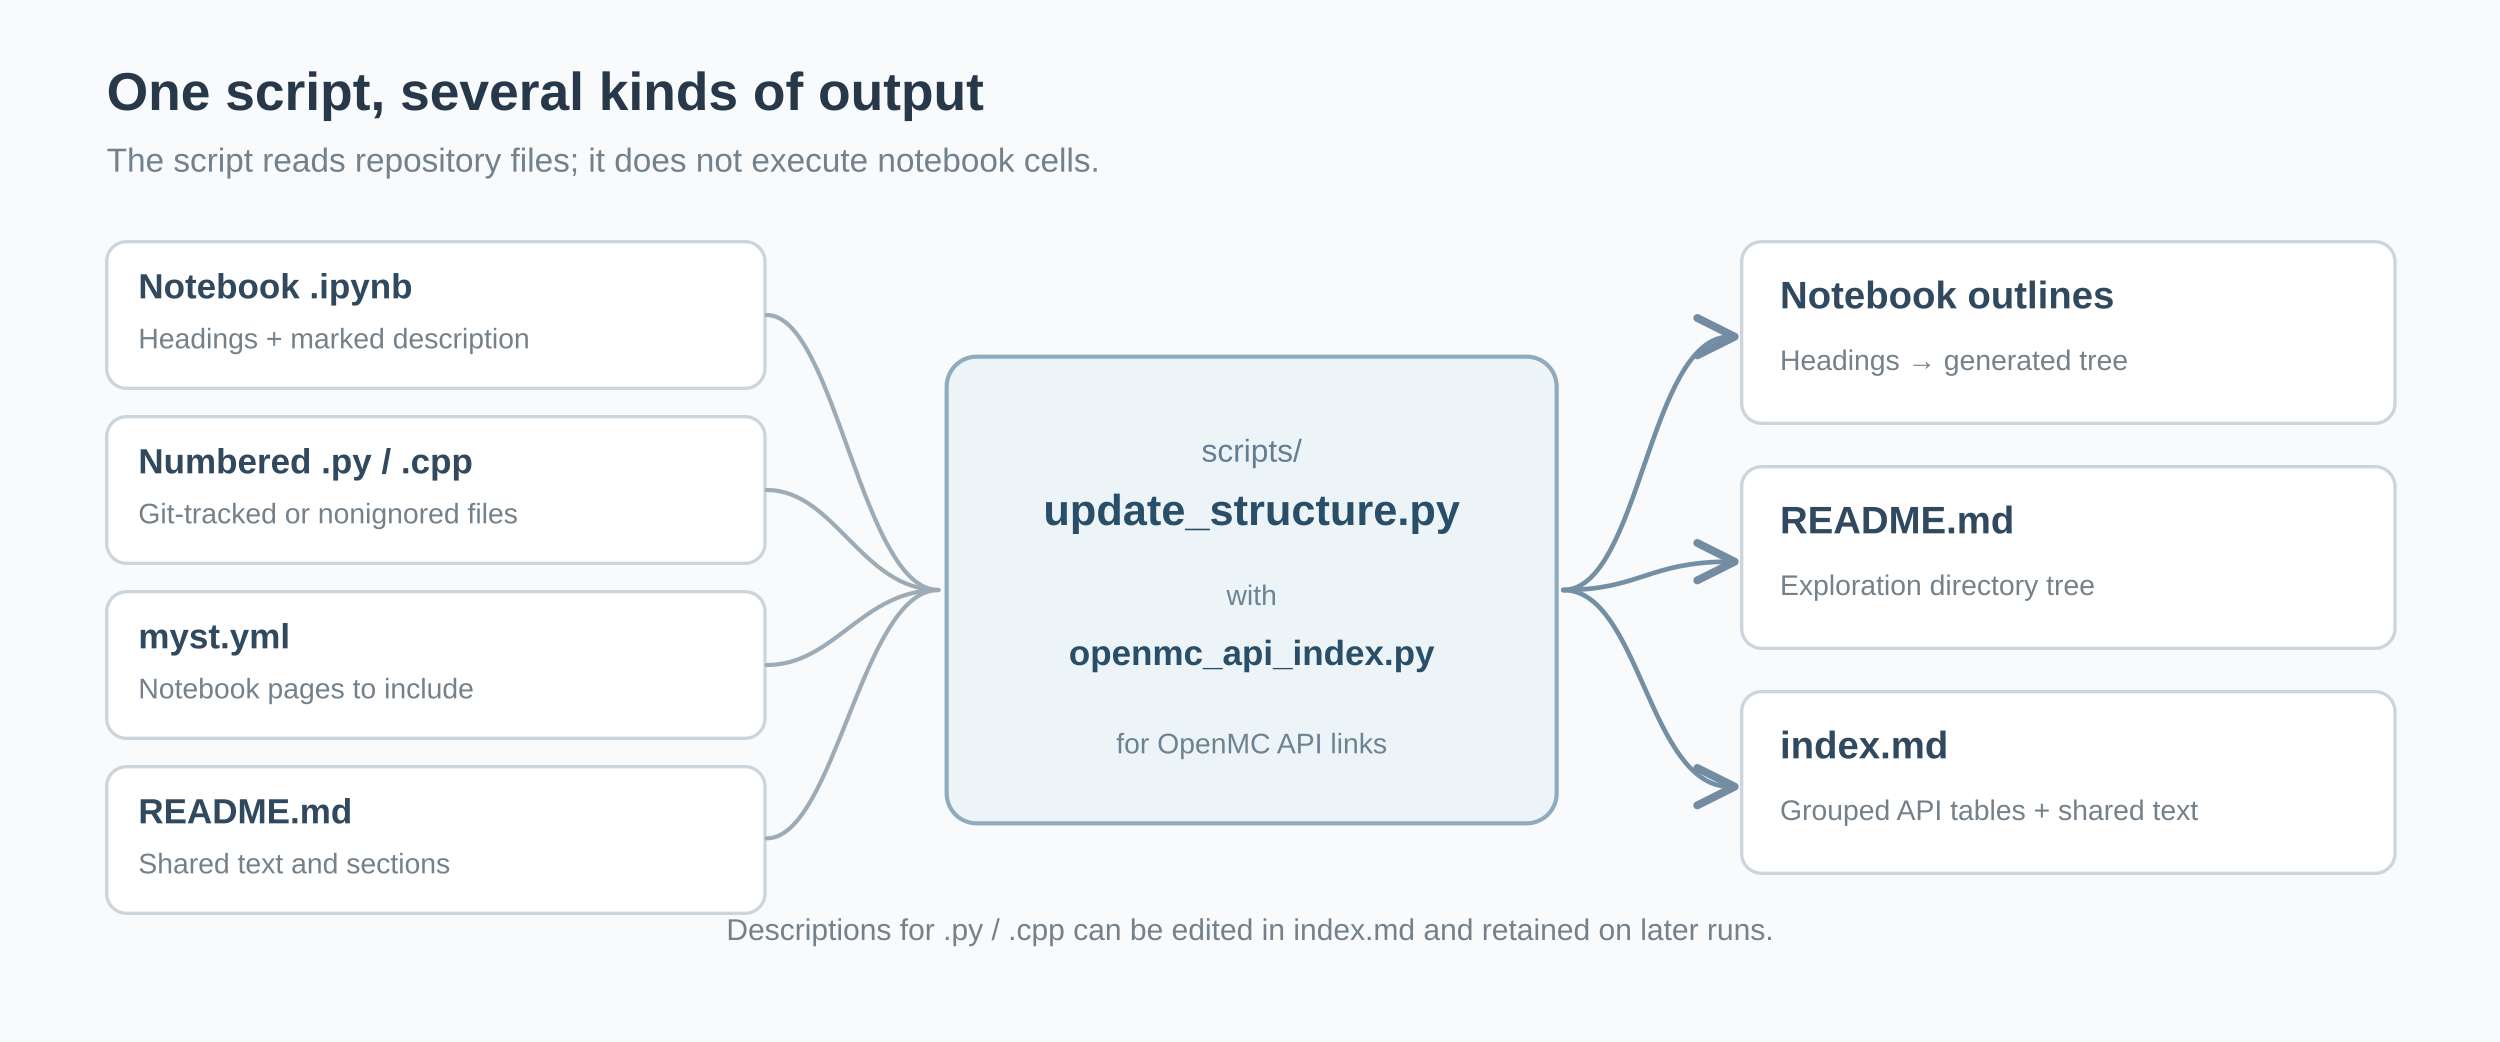
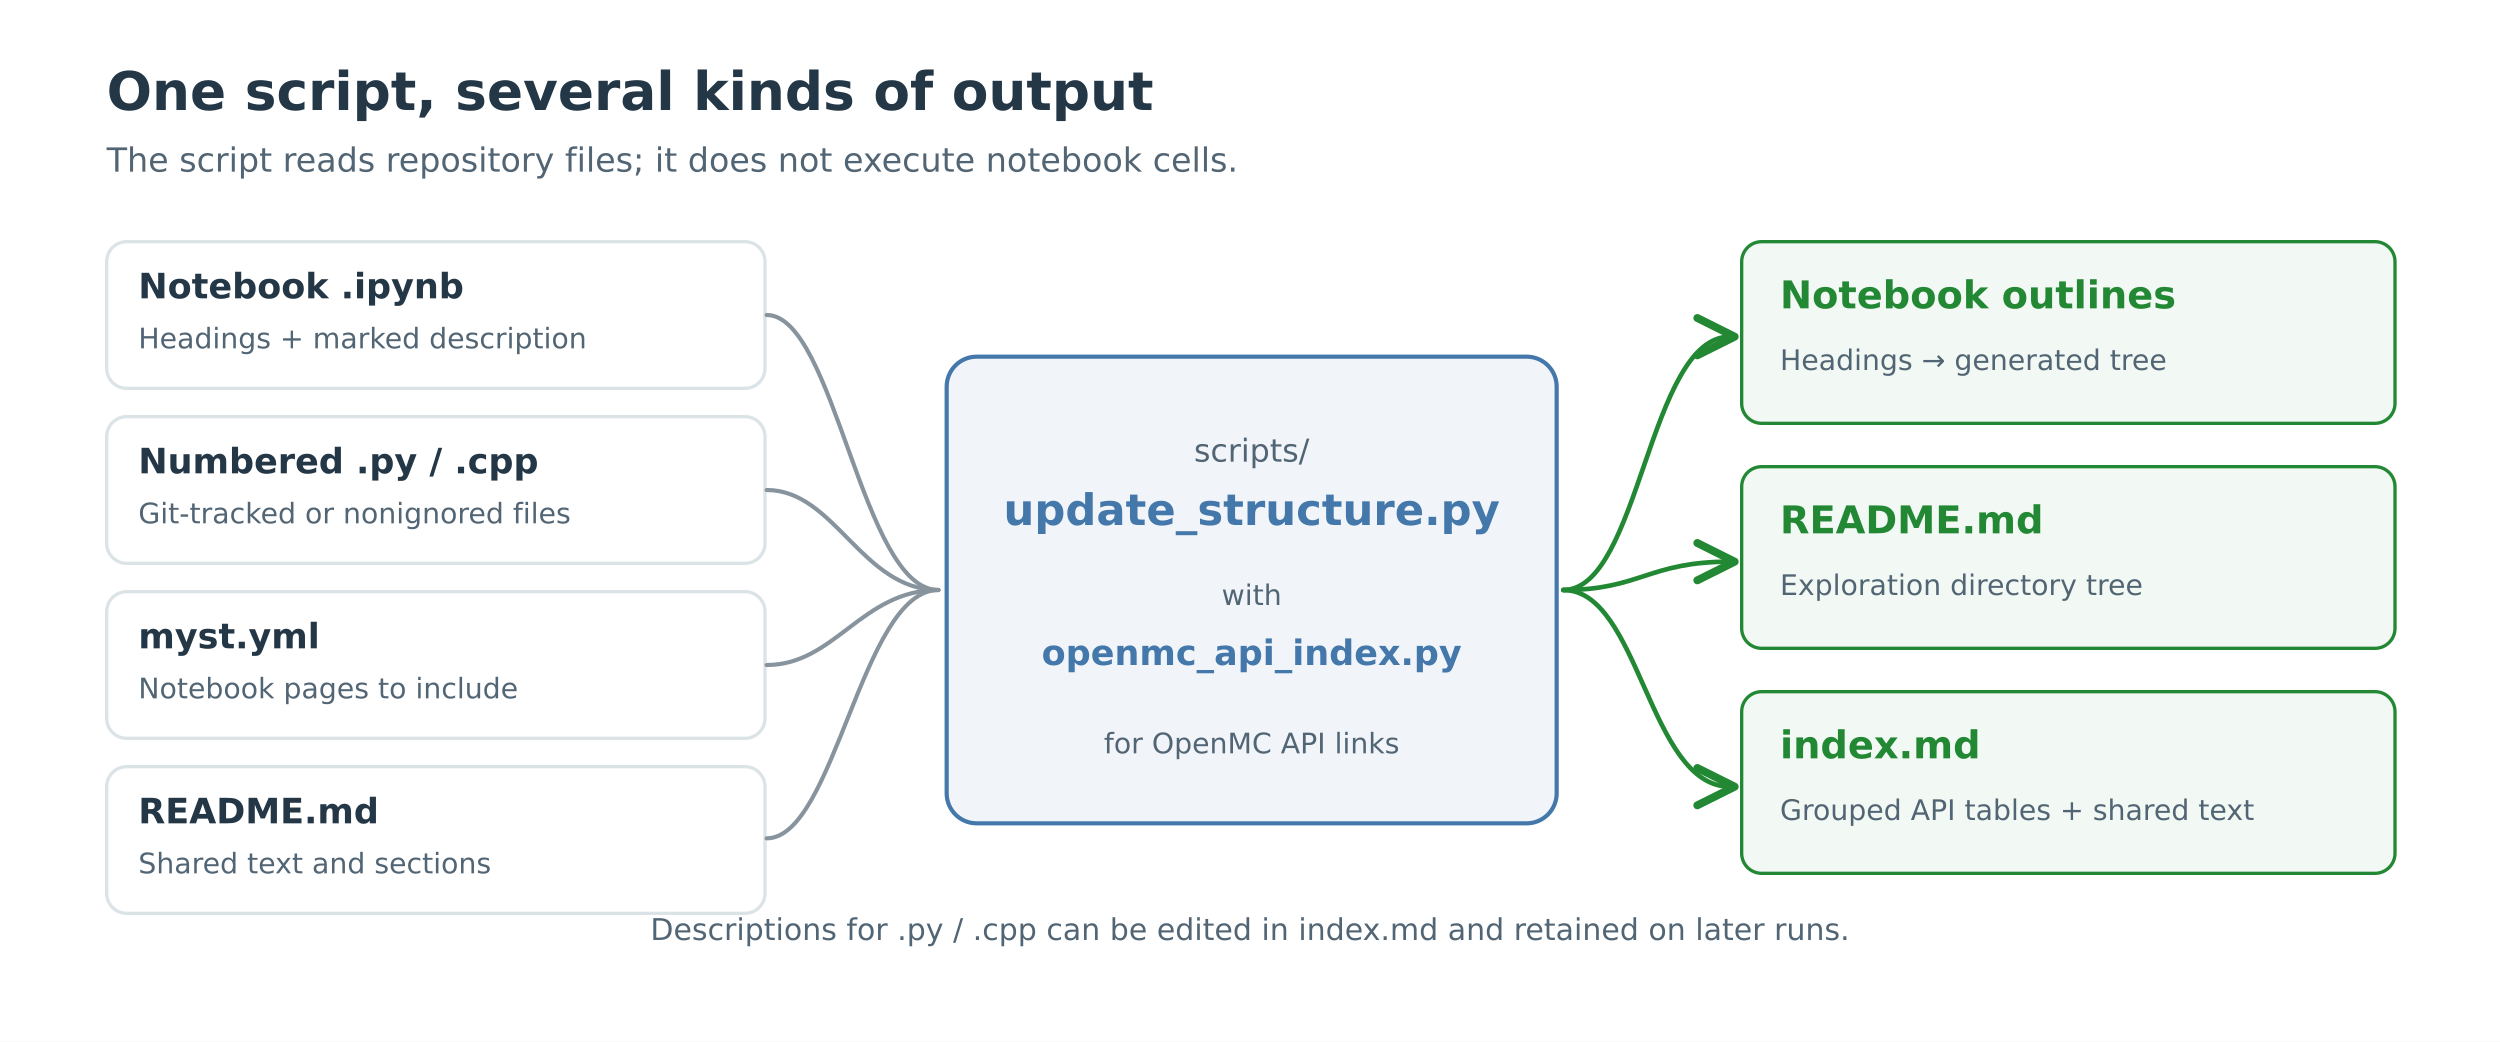
<svg xmlns="http://www.w3.org/2000/svg" width="1500" height="625" viewBox="0 0 1500 625" role="img" aria-labelledby="title desc">
  <defs>
    <filter id="soft" x="-12%" y="-100%" width="124%" height="300%">
      <feGaussianBlur stdDeviation="1.35" />
    </filter>
    <marker id="arrow" markerWidth="10" markerHeight="10" refX="8" refY="5" orient="auto">
-       <path d="M 1 1 L 9 5 L 1 9" fill="none" stroke="#738ca1" stroke-width="1.7" stroke-linecap="round" stroke-linejoin="round" />
+       <path d="M 1 1 L 9 5 L 1 9" fill="none" stroke="#4477AA" stroke-width="1.7" stroke-linecap="round" stroke-linejoin="round" />
    </marker>
    <marker id="grayarrow" markerWidth="10" markerHeight="10" refX="8" refY="5" orient="auto">
-       <path d="M 1 1 L 9 5 L 1 9" fill="none" stroke="#a2acb4" stroke-width="1.7" stroke-linecap="round" stroke-linejoin="round" />
+       <path d="M 1 1 L 9 5 L 1 9" fill="none" stroke="#87949E" stroke-width="1.7" stroke-linecap="round" stroke-linejoin="round" />
+     </marker>
+     <marker id="green-arrow" markerWidth="10" markerHeight="10" refX="8" refY="5" orient="auto">
+       <path d="M 1 1 L 9 5 L 1 9" fill="none" stroke="#228833" stroke-width="1.7" stroke-linecap="round" stroke-linejoin="round" />
    </marker>
  </defs>
-   <rect x="0" y="0" width="1500" height="625" rx="0" fill="#f8fafb" stroke="#f8fafb" stroke-width="0" />
-   <text x="64" y="66" font-family="Arial, Helvetica, sans-serif" font-size="32" font-weight="700" fill="#263849" text-anchor="start">One script, several kinds of output</text>
-   <text x="64" y="103" font-family="Arial, Helvetica, sans-serif" font-size="20" font-weight="400" fill="#72818c" text-anchor="start">The script reads repository files; it does not execute notebook cells.</text>
-   <rect x="64" y="145" width="395" height="88" rx="12" fill="#fff" stroke="#ccd5dc" stroke-width="2" />
-   <text x="83" y="179" font-family="Arial, Helvetica, sans-serif" font-size="21" font-weight="650" fill="#30495e" text-anchor="start">Notebook .ipynb</text>
-   <text x="83" y="209" font-family="Arial, Helvetica, sans-serif" font-size="17" font-weight="400" fill="#74818b" text-anchor="start">Headings + marked description</text>
-   <rect x="64" y="250" width="395" height="88" rx="12" fill="#fff" stroke="#ccd5dc" stroke-width="2" />
-   <text x="83" y="284" font-family="Arial, Helvetica, sans-serif" font-size="21" font-weight="650" fill="#30495e" text-anchor="start">Numbered .py / .cpp</text>
-   <text x="83" y="314" font-family="Arial, Helvetica, sans-serif" font-size="17" font-weight="400" fill="#74818b" text-anchor="start">Git-tracked or nonignored files</text>
-   <rect x="64" y="355" width="395" height="88" rx="12" fill="#fff" stroke="#ccd5dc" stroke-width="2" />
-   <text x="83" y="389" font-family="Arial, Helvetica, sans-serif" font-size="21" font-weight="650" fill="#30495e" text-anchor="start">myst.yml</text>
-   <text x="83" y="419" font-family="Arial, Helvetica, sans-serif" font-size="17" font-weight="400" fill="#74818b" text-anchor="start">Notebook pages to include</text>
-   <rect x="64" y="460" width="395" height="88" rx="12" fill="#fff" stroke="#ccd5dc" stroke-width="2" />
-   <text x="83" y="494" font-family="Arial, Helvetica, sans-serif" font-size="21" font-weight="650" fill="#30495e" text-anchor="start">README.md</text>
-   <text x="83" y="524" font-family="Arial, Helvetica, sans-serif" font-size="17" font-weight="400" fill="#74818b" text-anchor="start">Shared text and sections</text>
-   <rect x="568" y="214" width="366" height="280" rx="18" fill="#edf4f8" stroke="#90aabe" stroke-width="2.5" />
-   <text x="751" y="277" font-family="Arial, Helvetica, sans-serif" font-size="19" font-weight="500" fill="#637e93" text-anchor="middle">scripts/</text>
-   <text x="751" y="315" font-family="Arial, Helvetica, sans-serif" font-size="26" font-weight="700" fill="#294e67" text-anchor="middle">update_structure.py</text>
-   <text x="751" y="363" font-family="Arial, Helvetica, sans-serif" font-size="17" font-weight="400" fill="#6b8496" text-anchor="middle">with</text>
-   <text x="751" y="399" font-family="Arial, Helvetica, sans-serif" font-size="21" font-weight="650" fill="#294e67" text-anchor="middle">openmc_api_index.py</text>
-   <text x="751" y="452" font-family="Arial, Helvetica, sans-serif" font-size="17" font-weight="400" fill="#6d8292" text-anchor="middle">for OpenMC API links</text>
-   <rect x="1045" y="145" width="392" height="109" rx="12" fill="#fff" stroke="#ccd5dc" stroke-width="2" />
-   <text x="1068" y="185" font-family="Arial, Helvetica, sans-serif" font-size="23" font-weight="650" fill="#30495e" text-anchor="start">Notebook outlines</text>
-   <text x="1068" y="222" font-family="Arial, Helvetica, sans-serif" font-size="17" font-weight="400" fill="#74818b" text-anchor="start">Headings → generated tree</text>
-   <rect x="1045" y="280" width="392" height="109" rx="12" fill="#fff" stroke="#ccd5dc" stroke-width="2" />
-   <text x="1068" y="320" font-family="Arial, Helvetica, sans-serif" font-size="23" font-weight="650" fill="#30495e" text-anchor="start">README.md</text>
-   <text x="1068" y="357" font-family="Arial, Helvetica, sans-serif" font-size="17" font-weight="400" fill="#74818b" text-anchor="start">Exploration directory tree</text>
-   <rect x="1045" y="415" width="392" height="109" rx="12" fill="#fff" stroke="#ccd5dc" stroke-width="2" />
-   <text x="1068" y="455" font-family="Arial, Helvetica, sans-serif" font-size="23" font-weight="650" fill="#30495e" text-anchor="start">index.md</text>
-   <text x="1068" y="492" font-family="Arial, Helvetica, sans-serif" font-size="17" font-weight="400" fill="#74818b" text-anchor="start">Grouped API tables + shared text</text>
-   <path d="M 460 189 C 501 189, 517 354, 563 354" fill="none" stroke="#9dabb6" stroke-width="2.5" stroke-linecap="round" />
-   <path d="M 460 294 C 501 294, 517 354, 563 354" fill="none" stroke="#9dabb6" stroke-width="2.5" stroke-linecap="round" />
-   <path d="M 460 399 C 501 399, 517 354, 563 354" fill="none" stroke="#9dabb6" stroke-width="2.5" stroke-linecap="round" />
-   <path d="M 460 503 C 501 503, 517 354, 563 354" fill="none" stroke="#9dabb6" stroke-width="2.5" stroke-linecap="round" />
-   <path d="M 938 354 C 984 354, 989 202, 1038 202" fill="none" stroke="#738fa3" stroke-width="2.8" stroke-linecap="round" marker-end="url(#arrow)" />
-   <path d="M 938 354 C 984 354, 989 337, 1038 337" fill="none" stroke="#738fa3" stroke-width="2.8" stroke-linecap="round" marker-end="url(#arrow)" />
-   <path d="M 938 354 C 984 354, 989 472, 1038 472" fill="none" stroke="#738fa3" stroke-width="2.8" stroke-linecap="round" marker-end="url(#arrow)" />
-   <text x="750" y="564" font-family="Arial, Helvetica, sans-serif" font-size="18" font-weight="400" fill="#74818b" text-anchor="middle">Descriptions for .py / .cpp can be edited in index.md and retained on later runs.</text>
+   <rect x="0" y="0" width="1500" height="625" rx="0" fill="#FFFFFF" stroke="#FFFFFF" stroke-width="0" />
+   <text x="64" y="66" font-family="DejaVu Sans, Arial, sans-serif" font-size="32" font-weight="700" fill="#243746" text-anchor="start">One script, several kinds of output</text>
+   <text x="64" y="103" font-family="DejaVu Sans, Arial, sans-serif" font-size="20" font-weight="400" fill="#526574" text-anchor="start">The script reads repository files; it does not execute notebook cells.</text>
+   <rect x="64" y="145" width="395" height="88" rx="12" fill="#fff" stroke="#DCE3E7" stroke-width="2" />
+   <text x="83" y="179" font-family="DejaVu Sans, Arial, sans-serif" font-size="21" font-weight="650" fill="#243746" text-anchor="start">Notebook .ipynb</text>
+   <text x="83" y="209" font-family="DejaVu Sans, Arial, sans-serif" font-size="17" font-weight="400" fill="#526574" text-anchor="start">Headings + marked description</text>
+   <rect x="64" y="250" width="395" height="88" rx="12" fill="#fff" stroke="#DCE3E7" stroke-width="2" />
+   <text x="83" y="284" font-family="DejaVu Sans, Arial, sans-serif" font-size="21" font-weight="650" fill="#243746" text-anchor="start">Numbered .py / .cpp</text>
+   <text x="83" y="314" font-family="DejaVu Sans, Arial, sans-serif" font-size="17" font-weight="400" fill="#526574" text-anchor="start">Git-tracked or nonignored files</text>
+   <rect x="64" y="355" width="395" height="88" rx="12" fill="#fff" stroke="#DCE3E7" stroke-width="2" />
+   <text x="83" y="389" font-family="DejaVu Sans, Arial, sans-serif" font-size="21" font-weight="650" fill="#243746" text-anchor="start">myst.yml</text>
+   <text x="83" y="419" font-family="DejaVu Sans, Arial, sans-serif" font-size="17" font-weight="400" fill="#526574" text-anchor="start">Notebook pages to include</text>
+   <rect x="64" y="460" width="395" height="88" rx="12" fill="#fff" stroke="#DCE3E7" stroke-width="2" />
+   <text x="83" y="494" font-family="DejaVu Sans, Arial, sans-serif" font-size="21" font-weight="650" fill="#243746" text-anchor="start">README.md</text>
+   <text x="83" y="524" font-family="DejaVu Sans, Arial, sans-serif" font-size="17" font-weight="400" fill="#526574" text-anchor="start">Shared text and sections</text>
+   <rect x="568" y="214" width="366" height="280" rx="18" fill="#F1F5FA" stroke="#4477AA" stroke-width="2.5" />
+   <text x="751" y="277" font-family="DejaVu Sans, Arial, sans-serif" font-size="19" font-weight="500" fill="#526574" text-anchor="middle">scripts/</text>
+   <text x="751" y="315" font-family="DejaVu Sans, Arial, sans-serif" font-size="26" font-weight="700" fill="#4477AA" text-anchor="middle">update_structure.py</text>
+   <text x="751" y="363" font-family="DejaVu Sans, Arial, sans-serif" font-size="17" font-weight="400" fill="#526574" text-anchor="middle">with</text>
+   <text x="751" y="399" font-family="DejaVu Sans, Arial, sans-serif" font-size="21" font-weight="650" fill="#4477AA" text-anchor="middle">openmc_api_index.py</text>
+   <text x="751" y="452" font-family="DejaVu Sans, Arial, sans-serif" font-size="17" font-weight="400" fill="#526574" text-anchor="middle">for OpenMC API links</text>
+   <rect x="1045" y="145" width="392" height="109" rx="12" fill="#F2F8F3" stroke="#228833" stroke-width="2" />
+   <text x="1068" y="185" font-family="DejaVu Sans, Arial, sans-serif" font-size="23" font-weight="650" fill="#228833" text-anchor="start">Notebook outlines</text>
+   <text x="1068" y="222" font-family="DejaVu Sans, Arial, sans-serif" font-size="17" font-weight="400" fill="#526574" text-anchor="start">Headings → generated tree</text>
+   <rect x="1045" y="280" width="392" height="109" rx="12" fill="#F2F8F3" stroke="#228833" stroke-width="2" />
+   <text x="1068" y="320" font-family="DejaVu Sans, Arial, sans-serif" font-size="23" font-weight="650" fill="#228833" text-anchor="start">README.md</text>
+   <text x="1068" y="357" font-family="DejaVu Sans, Arial, sans-serif" font-size="17" font-weight="400" fill="#526574" text-anchor="start">Exploration directory tree</text>
+   <rect x="1045" y="415" width="392" height="109" rx="12" fill="#F2F8F3" stroke="#228833" stroke-width="2" />
+   <text x="1068" y="455" font-family="DejaVu Sans, Arial, sans-serif" font-size="23" font-weight="650" fill="#228833" text-anchor="start">index.md</text>
+   <text x="1068" y="492" font-family="DejaVu Sans, Arial, sans-serif" font-size="17" font-weight="400" fill="#526574" text-anchor="start">Grouped API tables + shared text</text>
+   <path d="M 460 189 C 501 189, 517 354, 563 354" fill="none" stroke="#87949E" stroke-width="2.5" stroke-linecap="round" />
+   <path d="M 460 294 C 501 294, 517 354, 563 354" fill="none" stroke="#87949E" stroke-width="2.5" stroke-linecap="round" />
+   <path d="M 460 399 C 501 399, 517 354, 563 354" fill="none" stroke="#87949E" stroke-width="2.5" stroke-linecap="round" />
+   <path d="M 460 503 C 501 503, 517 354, 563 354" fill="none" stroke="#87949E" stroke-width="2.5" stroke-linecap="round" />
+   <path d="M 938 354 C 984 354, 989 202, 1038 202" fill="none" stroke="#228833" stroke-width="2.8" stroke-linecap="round" marker-end="url(#green-arrow)" />
+   <path d="M 938 354 C 984 354, 989 337, 1038 337" fill="none" stroke="#228833" stroke-width="2.8" stroke-linecap="round" marker-end="url(#green-arrow)" />
+   <path d="M 938 354 C 984 354, 989 472, 1038 472" fill="none" stroke="#228833" stroke-width="2.8" stroke-linecap="round" marker-end="url(#green-arrow)" />
+   <text x="750" y="564" font-family="DejaVu Sans, Arial, sans-serif" font-size="18" font-weight="400" fill="#526574" text-anchor="middle">Descriptions for .py / .cpp can be edited in index.md and retained on later runs.</text>
</svg>
